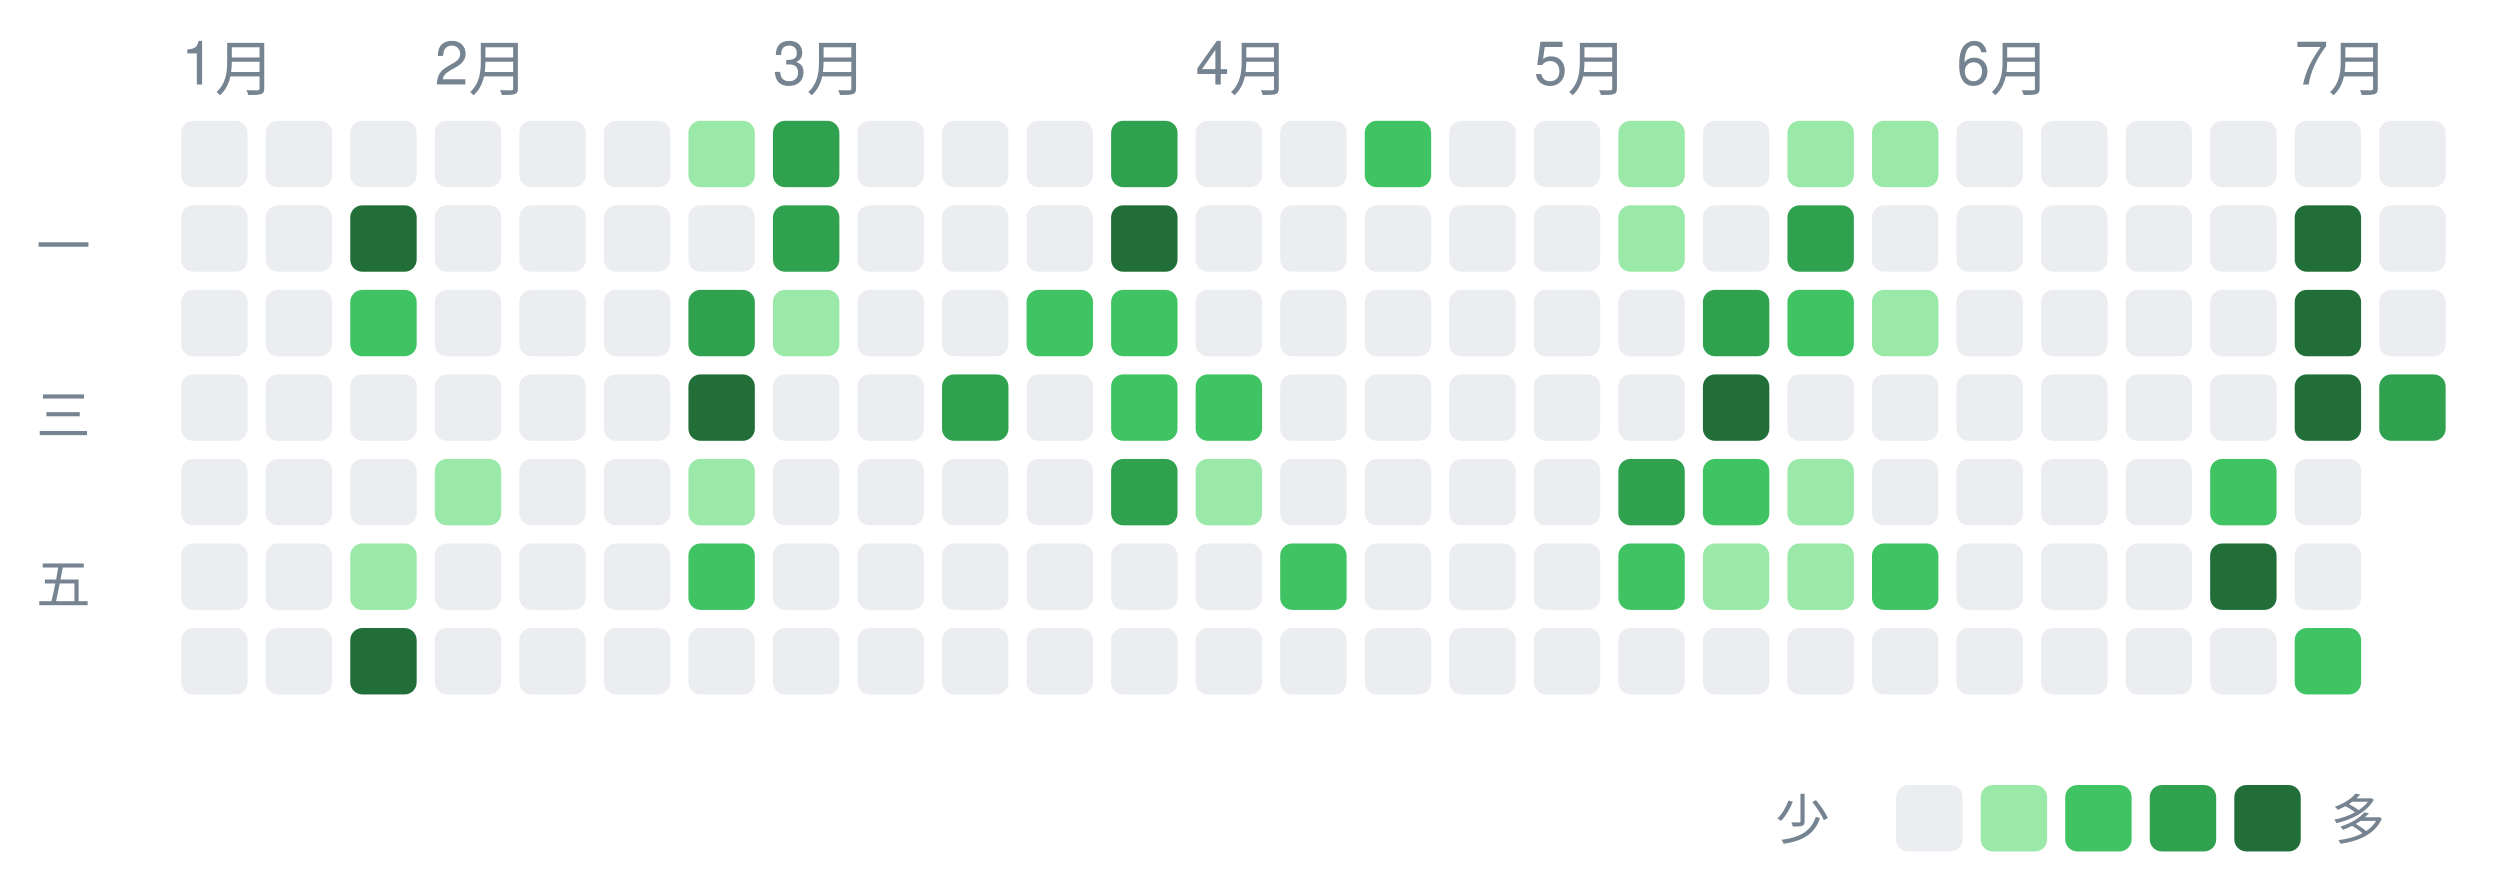
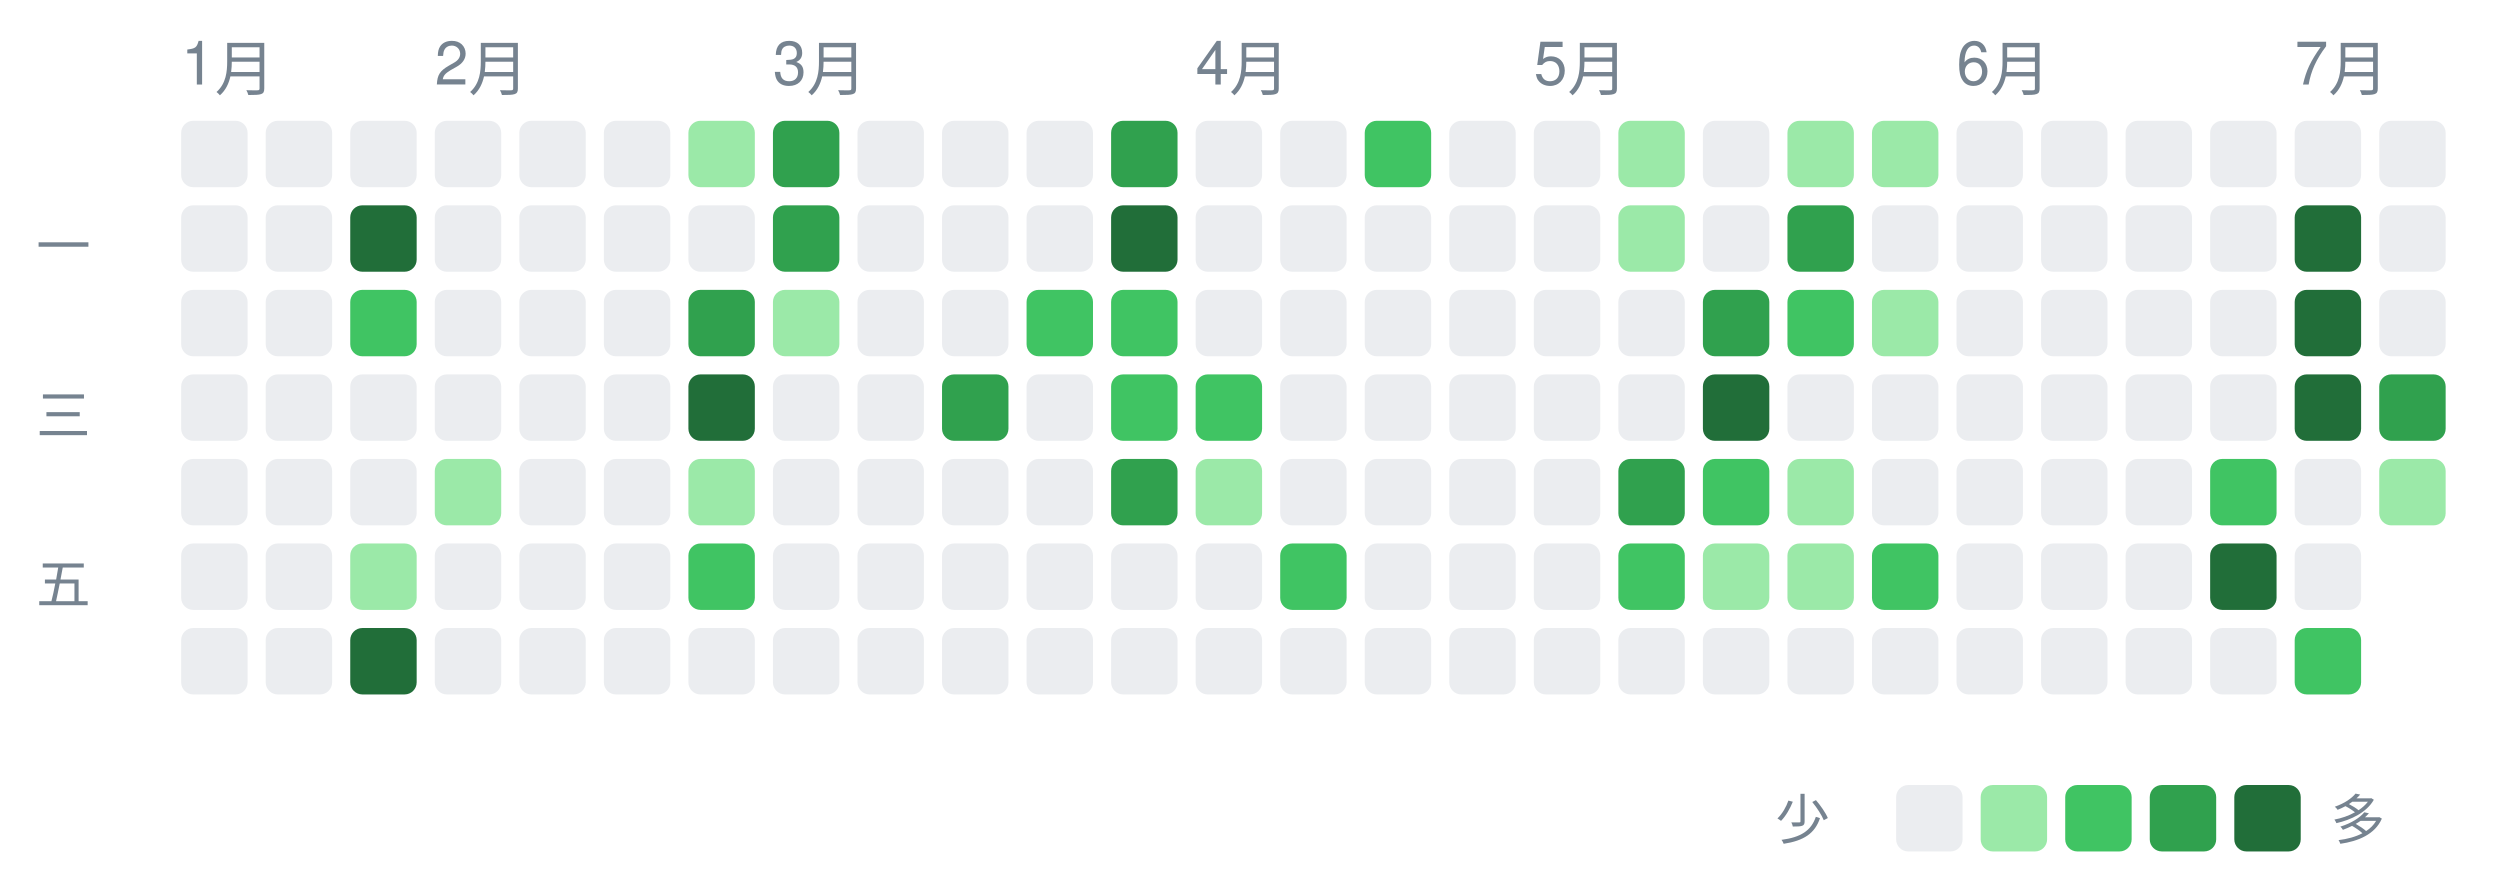
<svg xmlns="http://www.w3.org/2000/svg" width="414" height="144" viewBox="0 0 414 144" font-family="-apple-system,Segoe UI,Helvetica,Arial,sans-serif">
  <text x="30" y="14" font-size="10" fill="#768390">1月</text>
  <text x="72" y="14" font-size="10" fill="#768390">2月</text>
  <text x="128" y="14" font-size="10" fill="#768390">3月</text>
  <text x="198" y="14" font-size="10" fill="#768390">4月</text>
  <text x="254" y="14" font-size="10" fill="#768390">5月</text>
  <text x="324" y="14" font-size="10" fill="#768390">6月</text>
  <text x="380" y="14" font-size="10" fill="#768390">7月</text>
  <text x="6" y="44" font-size="9" fill="#768390">一</text>
  <text x="6" y="72" font-size="9" fill="#768390">三</text>
  <text x="6" y="100" font-size="9" fill="#768390">五</text>
  <rect x="30" y="20" width="11" height="11" rx="2" ry="2" fill="#ebedf0" />
  <rect x="30" y="34" width="11" height="11" rx="2" ry="2" fill="#ebedf0" />
  <rect x="30" y="48" width="11" height="11" rx="2" ry="2" fill="#ebedf0" />
  <rect x="30" y="62" width="11" height="11" rx="2" ry="2" fill="#ebedf0" />
  <rect x="30" y="76" width="11" height="11" rx="2" ry="2" fill="#ebedf0" />
  <rect x="30" y="90" width="11" height="11" rx="2" ry="2" fill="#ebedf0" />
  <rect x="30" y="104" width="11" height="11" rx="2" ry="2" fill="#ebedf0" />
  <rect x="44" y="20" width="11" height="11" rx="2" ry="2" fill="#ebedf0" />
  <rect x="44" y="34" width="11" height="11" rx="2" ry="2" fill="#ebedf0" />
  <rect x="44" y="48" width="11" height="11" rx="2" ry="2" fill="#ebedf0" />
  <rect x="44" y="62" width="11" height="11" rx="2" ry="2" fill="#ebedf0" />
  <rect x="44" y="76" width="11" height="11" rx="2" ry="2" fill="#ebedf0" />
  <rect x="44" y="90" width="11" height="11" rx="2" ry="2" fill="#ebedf0" />
  <rect x="44" y="104" width="11" height="11" rx="2" ry="2" fill="#ebedf0" />
  <rect x="58" y="20" width="11" height="11" rx="2" ry="2" fill="#ebedf0" />
  <rect x="58" y="34" width="11" height="11" rx="2" ry="2" fill="#216e39" />
  <rect x="58" y="48" width="11" height="11" rx="2" ry="2" fill="#40c463" />
  <rect x="58" y="62" width="11" height="11" rx="2" ry="2" fill="#ebedf0" />
  <rect x="58" y="76" width="11" height="11" rx="2" ry="2" fill="#ebedf0" />
  <rect x="58" y="90" width="11" height="11" rx="2" ry="2" fill="#9be9a8" />
  <rect x="58" y="104" width="11" height="11" rx="2" ry="2" fill="#216e39" />
  <rect x="72" y="20" width="11" height="11" rx="2" ry="2" fill="#ebedf0" />
  <rect x="72" y="34" width="11" height="11" rx="2" ry="2" fill="#ebedf0" />
  <rect x="72" y="48" width="11" height="11" rx="2" ry="2" fill="#ebedf0" />
  <rect x="72" y="62" width="11" height="11" rx="2" ry="2" fill="#ebedf0" />
  <rect x="72" y="76" width="11" height="11" rx="2" ry="2" fill="#9be9a8" />
  <rect x="72" y="90" width="11" height="11" rx="2" ry="2" fill="#ebedf0" />
  <rect x="72" y="104" width="11" height="11" rx="2" ry="2" fill="#ebedf0" />
  <rect x="86" y="20" width="11" height="11" rx="2" ry="2" fill="#ebedf0" />
  <rect x="86" y="34" width="11" height="11" rx="2" ry="2" fill="#ebedf0" />
  <rect x="86" y="48" width="11" height="11" rx="2" ry="2" fill="#ebedf0" />
  <rect x="86" y="62" width="11" height="11" rx="2" ry="2" fill="#ebedf0" />
  <rect x="86" y="76" width="11" height="11" rx="2" ry="2" fill="#ebedf0" />
  <rect x="86" y="90" width="11" height="11" rx="2" ry="2" fill="#ebedf0" />
  <rect x="86" y="104" width="11" height="11" rx="2" ry="2" fill="#ebedf0" />
  <rect x="100" y="20" width="11" height="11" rx="2" ry="2" fill="#ebedf0" />
  <rect x="100" y="34" width="11" height="11" rx="2" ry="2" fill="#ebedf0" />
  <rect x="100" y="48" width="11" height="11" rx="2" ry="2" fill="#ebedf0" />
  <rect x="100" y="62" width="11" height="11" rx="2" ry="2" fill="#ebedf0" />
  <rect x="100" y="76" width="11" height="11" rx="2" ry="2" fill="#ebedf0" />
  <rect x="100" y="90" width="11" height="11" rx="2" ry="2" fill="#ebedf0" />
  <rect x="100" y="104" width="11" height="11" rx="2" ry="2" fill="#ebedf0" />
  <rect x="114" y="20" width="11" height="11" rx="2" ry="2" fill="#9be9a8" />
  <rect x="114" y="34" width="11" height="11" rx="2" ry="2" fill="#ebedf0" />
  <rect x="114" y="48" width="11" height="11" rx="2" ry="2" fill="#30a14e" />
  <rect x="114" y="62" width="11" height="11" rx="2" ry="2" fill="#216e39" />
  <rect x="114" y="76" width="11" height="11" rx="2" ry="2" fill="#9be9a8" />
  <rect x="114" y="90" width="11" height="11" rx="2" ry="2" fill="#40c463" />
  <rect x="114" y="104" width="11" height="11" rx="2" ry="2" fill="#ebedf0" />
  <rect x="128" y="20" width="11" height="11" rx="2" ry="2" fill="#30a14e" />
  <rect x="128" y="34" width="11" height="11" rx="2" ry="2" fill="#30a14e" />
  <rect x="128" y="48" width="11" height="11" rx="2" ry="2" fill="#9be9a8" />
  <rect x="128" y="62" width="11" height="11" rx="2" ry="2" fill="#ebedf0" />
  <rect x="128" y="76" width="11" height="11" rx="2" ry="2" fill="#ebedf0" />
  <rect x="128" y="90" width="11" height="11" rx="2" ry="2" fill="#ebedf0" />
  <rect x="128" y="104" width="11" height="11" rx="2" ry="2" fill="#ebedf0" />
  <rect x="142" y="20" width="11" height="11" rx="2" ry="2" fill="#ebedf0" />
  <rect x="142" y="34" width="11" height="11" rx="2" ry="2" fill="#ebedf0" />
  <rect x="142" y="48" width="11" height="11" rx="2" ry="2" fill="#ebedf0" />
  <rect x="142" y="62" width="11" height="11" rx="2" ry="2" fill="#ebedf0" />
  <rect x="142" y="76" width="11" height="11" rx="2" ry="2" fill="#ebedf0" />
  <rect x="142" y="90" width="11" height="11" rx="2" ry="2" fill="#ebedf0" />
  <rect x="142" y="104" width="11" height="11" rx="2" ry="2" fill="#ebedf0" />
  <rect x="156" y="20" width="11" height="11" rx="2" ry="2" fill="#ebedf0" />
  <rect x="156" y="34" width="11" height="11" rx="2" ry="2" fill="#ebedf0" />
  <rect x="156" y="48" width="11" height="11" rx="2" ry="2" fill="#ebedf0" />
  <rect x="156" y="62" width="11" height="11" rx="2" ry="2" fill="#30a14e" />
  <rect x="156" y="76" width="11" height="11" rx="2" ry="2" fill="#ebedf0" />
  <rect x="156" y="90" width="11" height="11" rx="2" ry="2" fill="#ebedf0" />
  <rect x="156" y="104" width="11" height="11" rx="2" ry="2" fill="#ebedf0" />
  <rect x="170" y="20" width="11" height="11" rx="2" ry="2" fill="#ebedf0" />
  <rect x="170" y="34" width="11" height="11" rx="2" ry="2" fill="#ebedf0" />
  <rect x="170" y="48" width="11" height="11" rx="2" ry="2" fill="#40c463" />
  <rect x="170" y="62" width="11" height="11" rx="2" ry="2" fill="#ebedf0" />
  <rect x="170" y="76" width="11" height="11" rx="2" ry="2" fill="#ebedf0" />
  <rect x="170" y="90" width="11" height="11" rx="2" ry="2" fill="#ebedf0" />
  <rect x="170" y="104" width="11" height="11" rx="2" ry="2" fill="#ebedf0" />
  <rect x="184" y="20" width="11" height="11" rx="2" ry="2" fill="#30a14e" />
  <rect x="184" y="34" width="11" height="11" rx="2" ry="2" fill="#216e39" />
  <rect x="184" y="48" width="11" height="11" rx="2" ry="2" fill="#40c463" />
  <rect x="184" y="62" width="11" height="11" rx="2" ry="2" fill="#40c463" />
  <rect x="184" y="76" width="11" height="11" rx="2" ry="2" fill="#30a14e" />
  <rect x="184" y="90" width="11" height="11" rx="2" ry="2" fill="#ebedf0" />
  <rect x="184" y="104" width="11" height="11" rx="2" ry="2" fill="#ebedf0" />
  <rect x="198" y="20" width="11" height="11" rx="2" ry="2" fill="#ebedf0" />
  <rect x="198" y="34" width="11" height="11" rx="2" ry="2" fill="#ebedf0" />
  <rect x="198" y="48" width="11" height="11" rx="2" ry="2" fill="#ebedf0" />
  <rect x="198" y="62" width="11" height="11" rx="2" ry="2" fill="#40c463" />
  <rect x="198" y="76" width="11" height="11" rx="2" ry="2" fill="#9be9a8" />
  <rect x="198" y="90" width="11" height="11" rx="2" ry="2" fill="#ebedf0" />
  <rect x="198" y="104" width="11" height="11" rx="2" ry="2" fill="#ebedf0" />
  <rect x="212" y="20" width="11" height="11" rx="2" ry="2" fill="#ebedf0" />
  <rect x="212" y="34" width="11" height="11" rx="2" ry="2" fill="#ebedf0" />
  <rect x="212" y="48" width="11" height="11" rx="2" ry="2" fill="#ebedf0" />
  <rect x="212" y="62" width="11" height="11" rx="2" ry="2" fill="#ebedf0" />
  <rect x="212" y="76" width="11" height="11" rx="2" ry="2" fill="#ebedf0" />
  <rect x="212" y="90" width="11" height="11" rx="2" ry="2" fill="#40c463" />
  <rect x="212" y="104" width="11" height="11" rx="2" ry="2" fill="#ebedf0" />
  <rect x="226" y="20" width="11" height="11" rx="2" ry="2" fill="#40c463" />
  <rect x="226" y="34" width="11" height="11" rx="2" ry="2" fill="#ebedf0" />
  <rect x="226" y="48" width="11" height="11" rx="2" ry="2" fill="#ebedf0" />
  <rect x="226" y="62" width="11" height="11" rx="2" ry="2" fill="#ebedf0" />
  <rect x="226" y="76" width="11" height="11" rx="2" ry="2" fill="#ebedf0" />
  <rect x="226" y="90" width="11" height="11" rx="2" ry="2" fill="#ebedf0" />
  <rect x="226" y="104" width="11" height="11" rx="2" ry="2" fill="#ebedf0" />
  <rect x="240" y="20" width="11" height="11" rx="2" ry="2" fill="#ebedf0" />
  <rect x="240" y="34" width="11" height="11" rx="2" ry="2" fill="#ebedf0" />
  <rect x="240" y="48" width="11" height="11" rx="2" ry="2" fill="#ebedf0" />
  <rect x="240" y="62" width="11" height="11" rx="2" ry="2" fill="#ebedf0" />
  <rect x="240" y="76" width="11" height="11" rx="2" ry="2" fill="#ebedf0" />
  <rect x="240" y="90" width="11" height="11" rx="2" ry="2" fill="#ebedf0" />
  <rect x="240" y="104" width="11" height="11" rx="2" ry="2" fill="#ebedf0" />
  <rect x="254" y="20" width="11" height="11" rx="2" ry="2" fill="#ebedf0" />
  <rect x="254" y="34" width="11" height="11" rx="2" ry="2" fill="#ebedf0" />
  <rect x="254" y="48" width="11" height="11" rx="2" ry="2" fill="#ebedf0" />
  <rect x="254" y="62" width="11" height="11" rx="2" ry="2" fill="#ebedf0" />
  <rect x="254" y="76" width="11" height="11" rx="2" ry="2" fill="#ebedf0" />
  <rect x="254" y="90" width="11" height="11" rx="2" ry="2" fill="#ebedf0" />
  <rect x="254" y="104" width="11" height="11" rx="2" ry="2" fill="#ebedf0" />
  <rect x="268" y="20" width="11" height="11" rx="2" ry="2" fill="#9be9a8" />
  <rect x="268" y="34" width="11" height="11" rx="2" ry="2" fill="#9be9a8" />
  <rect x="268" y="48" width="11" height="11" rx="2" ry="2" fill="#ebedf0" />
  <rect x="268" y="62" width="11" height="11" rx="2" ry="2" fill="#ebedf0" />
  <rect x="268" y="76" width="11" height="11" rx="2" ry="2" fill="#30a14e" />
  <rect x="268" y="90" width="11" height="11" rx="2" ry="2" fill="#40c463" />
  <rect x="268" y="104" width="11" height="11" rx="2" ry="2" fill="#ebedf0" />
  <rect x="282" y="20" width="11" height="11" rx="2" ry="2" fill="#ebedf0" />
  <rect x="282" y="34" width="11" height="11" rx="2" ry="2" fill="#ebedf0" />
  <rect x="282" y="48" width="11" height="11" rx="2" ry="2" fill="#30a14e" />
  <rect x="282" y="62" width="11" height="11" rx="2" ry="2" fill="#216e39" />
  <rect x="282" y="76" width="11" height="11" rx="2" ry="2" fill="#40c463" />
  <rect x="282" y="90" width="11" height="11" rx="2" ry="2" fill="#9be9a8" />
  <rect x="282" y="104" width="11" height="11" rx="2" ry="2" fill="#ebedf0" />
  <rect x="296" y="20" width="11" height="11" rx="2" ry="2" fill="#9be9a8" />
  <rect x="296" y="34" width="11" height="11" rx="2" ry="2" fill="#30a14e" />
  <rect x="296" y="48" width="11" height="11" rx="2" ry="2" fill="#40c463" />
  <rect x="296" y="62" width="11" height="11" rx="2" ry="2" fill="#ebedf0" />
  <rect x="296" y="76" width="11" height="11" rx="2" ry="2" fill="#9be9a8" />
  <rect x="296" y="90" width="11" height="11" rx="2" ry="2" fill="#9be9a8" />
  <rect x="296" y="104" width="11" height="11" rx="2" ry="2" fill="#ebedf0" />
  <rect x="310" y="20" width="11" height="11" rx="2" ry="2" fill="#9be9a8" />
  <rect x="310" y="34" width="11" height="11" rx="2" ry="2" fill="#ebedf0" />
  <rect x="310" y="48" width="11" height="11" rx="2" ry="2" fill="#9be9a8" />
  <rect x="310" y="62" width="11" height="11" rx="2" ry="2" fill="#ebedf0" />
  <rect x="310" y="76" width="11" height="11" rx="2" ry="2" fill="#ebedf0" />
  <rect x="310" y="90" width="11" height="11" rx="2" ry="2" fill="#40c463" />
  <rect x="310" y="104" width="11" height="11" rx="2" ry="2" fill="#ebedf0" />
  <rect x="324" y="20" width="11" height="11" rx="2" ry="2" fill="#ebedf0" />
  <rect x="324" y="34" width="11" height="11" rx="2" ry="2" fill="#ebedf0" />
  <rect x="324" y="48" width="11" height="11" rx="2" ry="2" fill="#ebedf0" />
  <rect x="324" y="62" width="11" height="11" rx="2" ry="2" fill="#ebedf0" />
  <rect x="324" y="76" width="11" height="11" rx="2" ry="2" fill="#ebedf0" />
  <rect x="324" y="90" width="11" height="11" rx="2" ry="2" fill="#ebedf0" />
  <rect x="324" y="104" width="11" height="11" rx="2" ry="2" fill="#ebedf0" />
  <rect x="338" y="20" width="11" height="11" rx="2" ry="2" fill="#ebedf0" />
  <rect x="338" y="34" width="11" height="11" rx="2" ry="2" fill="#ebedf0" />
  <rect x="338" y="48" width="11" height="11" rx="2" ry="2" fill="#ebedf0" />
  <rect x="338" y="62" width="11" height="11" rx="2" ry="2" fill="#ebedf0" />
  <rect x="338" y="76" width="11" height="11" rx="2" ry="2" fill="#ebedf0" />
  <rect x="338" y="90" width="11" height="11" rx="2" ry="2" fill="#ebedf0" />
  <rect x="338" y="104" width="11" height="11" rx="2" ry="2" fill="#ebedf0" />
  <rect x="352" y="20" width="11" height="11" rx="2" ry="2" fill="#ebedf0" />
  <rect x="352" y="34" width="11" height="11" rx="2" ry="2" fill="#ebedf0" />
  <rect x="352" y="48" width="11" height="11" rx="2" ry="2" fill="#ebedf0" />
  <rect x="352" y="62" width="11" height="11" rx="2" ry="2" fill="#ebedf0" />
  <rect x="352" y="76" width="11" height="11" rx="2" ry="2" fill="#ebedf0" />
  <rect x="352" y="90" width="11" height="11" rx="2" ry="2" fill="#ebedf0" />
  <rect x="352" y="104" width="11" height="11" rx="2" ry="2" fill="#ebedf0" />
  <rect x="366" y="20" width="11" height="11" rx="2" ry="2" fill="#ebedf0" />
  <rect x="366" y="34" width="11" height="11" rx="2" ry="2" fill="#ebedf0" />
  <rect x="366" y="48" width="11" height="11" rx="2" ry="2" fill="#ebedf0" />
  <rect x="366" y="62" width="11" height="11" rx="2" ry="2" fill="#ebedf0" />
  <rect x="366" y="76" width="11" height="11" rx="2" ry="2" fill="#40c463" />
  <rect x="366" y="90" width="11" height="11" rx="2" ry="2" fill="#216e39" />
  <rect x="366" y="104" width="11" height="11" rx="2" ry="2" fill="#ebedf0" />
  <rect x="380" y="20" width="11" height="11" rx="2" ry="2" fill="#ebedf0" />
  <rect x="380" y="34" width="11" height="11" rx="2" ry="2" fill="#216e39" />
  <rect x="380" y="48" width="11" height="11" rx="2" ry="2" fill="#216e39" />
  <rect x="380" y="62" width="11" height="11" rx="2" ry="2" fill="#216e39" />
  <rect x="380" y="76" width="11" height="11" rx="2" ry="2" fill="#ebedf0" />
  <rect x="380" y="90" width="11" height="11" rx="2" ry="2" fill="#ebedf0" />
  <rect x="380" y="104" width="11" height="11" rx="2" ry="2" fill="#40c463" />
  <rect x="394" y="20" width="11" height="11" rx="2" ry="2" fill="#ebedf0" />
  <rect x="394" y="34" width="11" height="11" rx="2" ry="2" fill="#ebedf0" />
  <rect x="394" y="48" width="11" height="11" rx="2" ry="2" fill="#ebedf0" />
  <rect x="394" y="62" width="11" height="11" rx="2" ry="2" fill="#30a14e" />
+   <rect x="394" y="76" width="11" height="11" rx="2" ry="2" fill="#9be9a8" />
  <text x="294" y="139" font-size="9" fill="#768390">少</text>
  <rect x="314" y="130" width="11" height="11" rx="2" ry="2" fill="#ebedf0" />
  <rect x="328" y="130" width="11" height="11" rx="2" ry="2" fill="#9be9a8" />
  <rect x="342" y="130" width="11" height="11" rx="2" ry="2" fill="#40c463" />
  <rect x="356" y="130" width="11" height="11" rx="2" ry="2" fill="#30a14e" />
  <rect x="370" y="130" width="11" height="11" rx="2" ry="2" fill="#216e39" />
  <text x="386" y="139" font-size="9" fill="#768390">多</text>
</svg>
